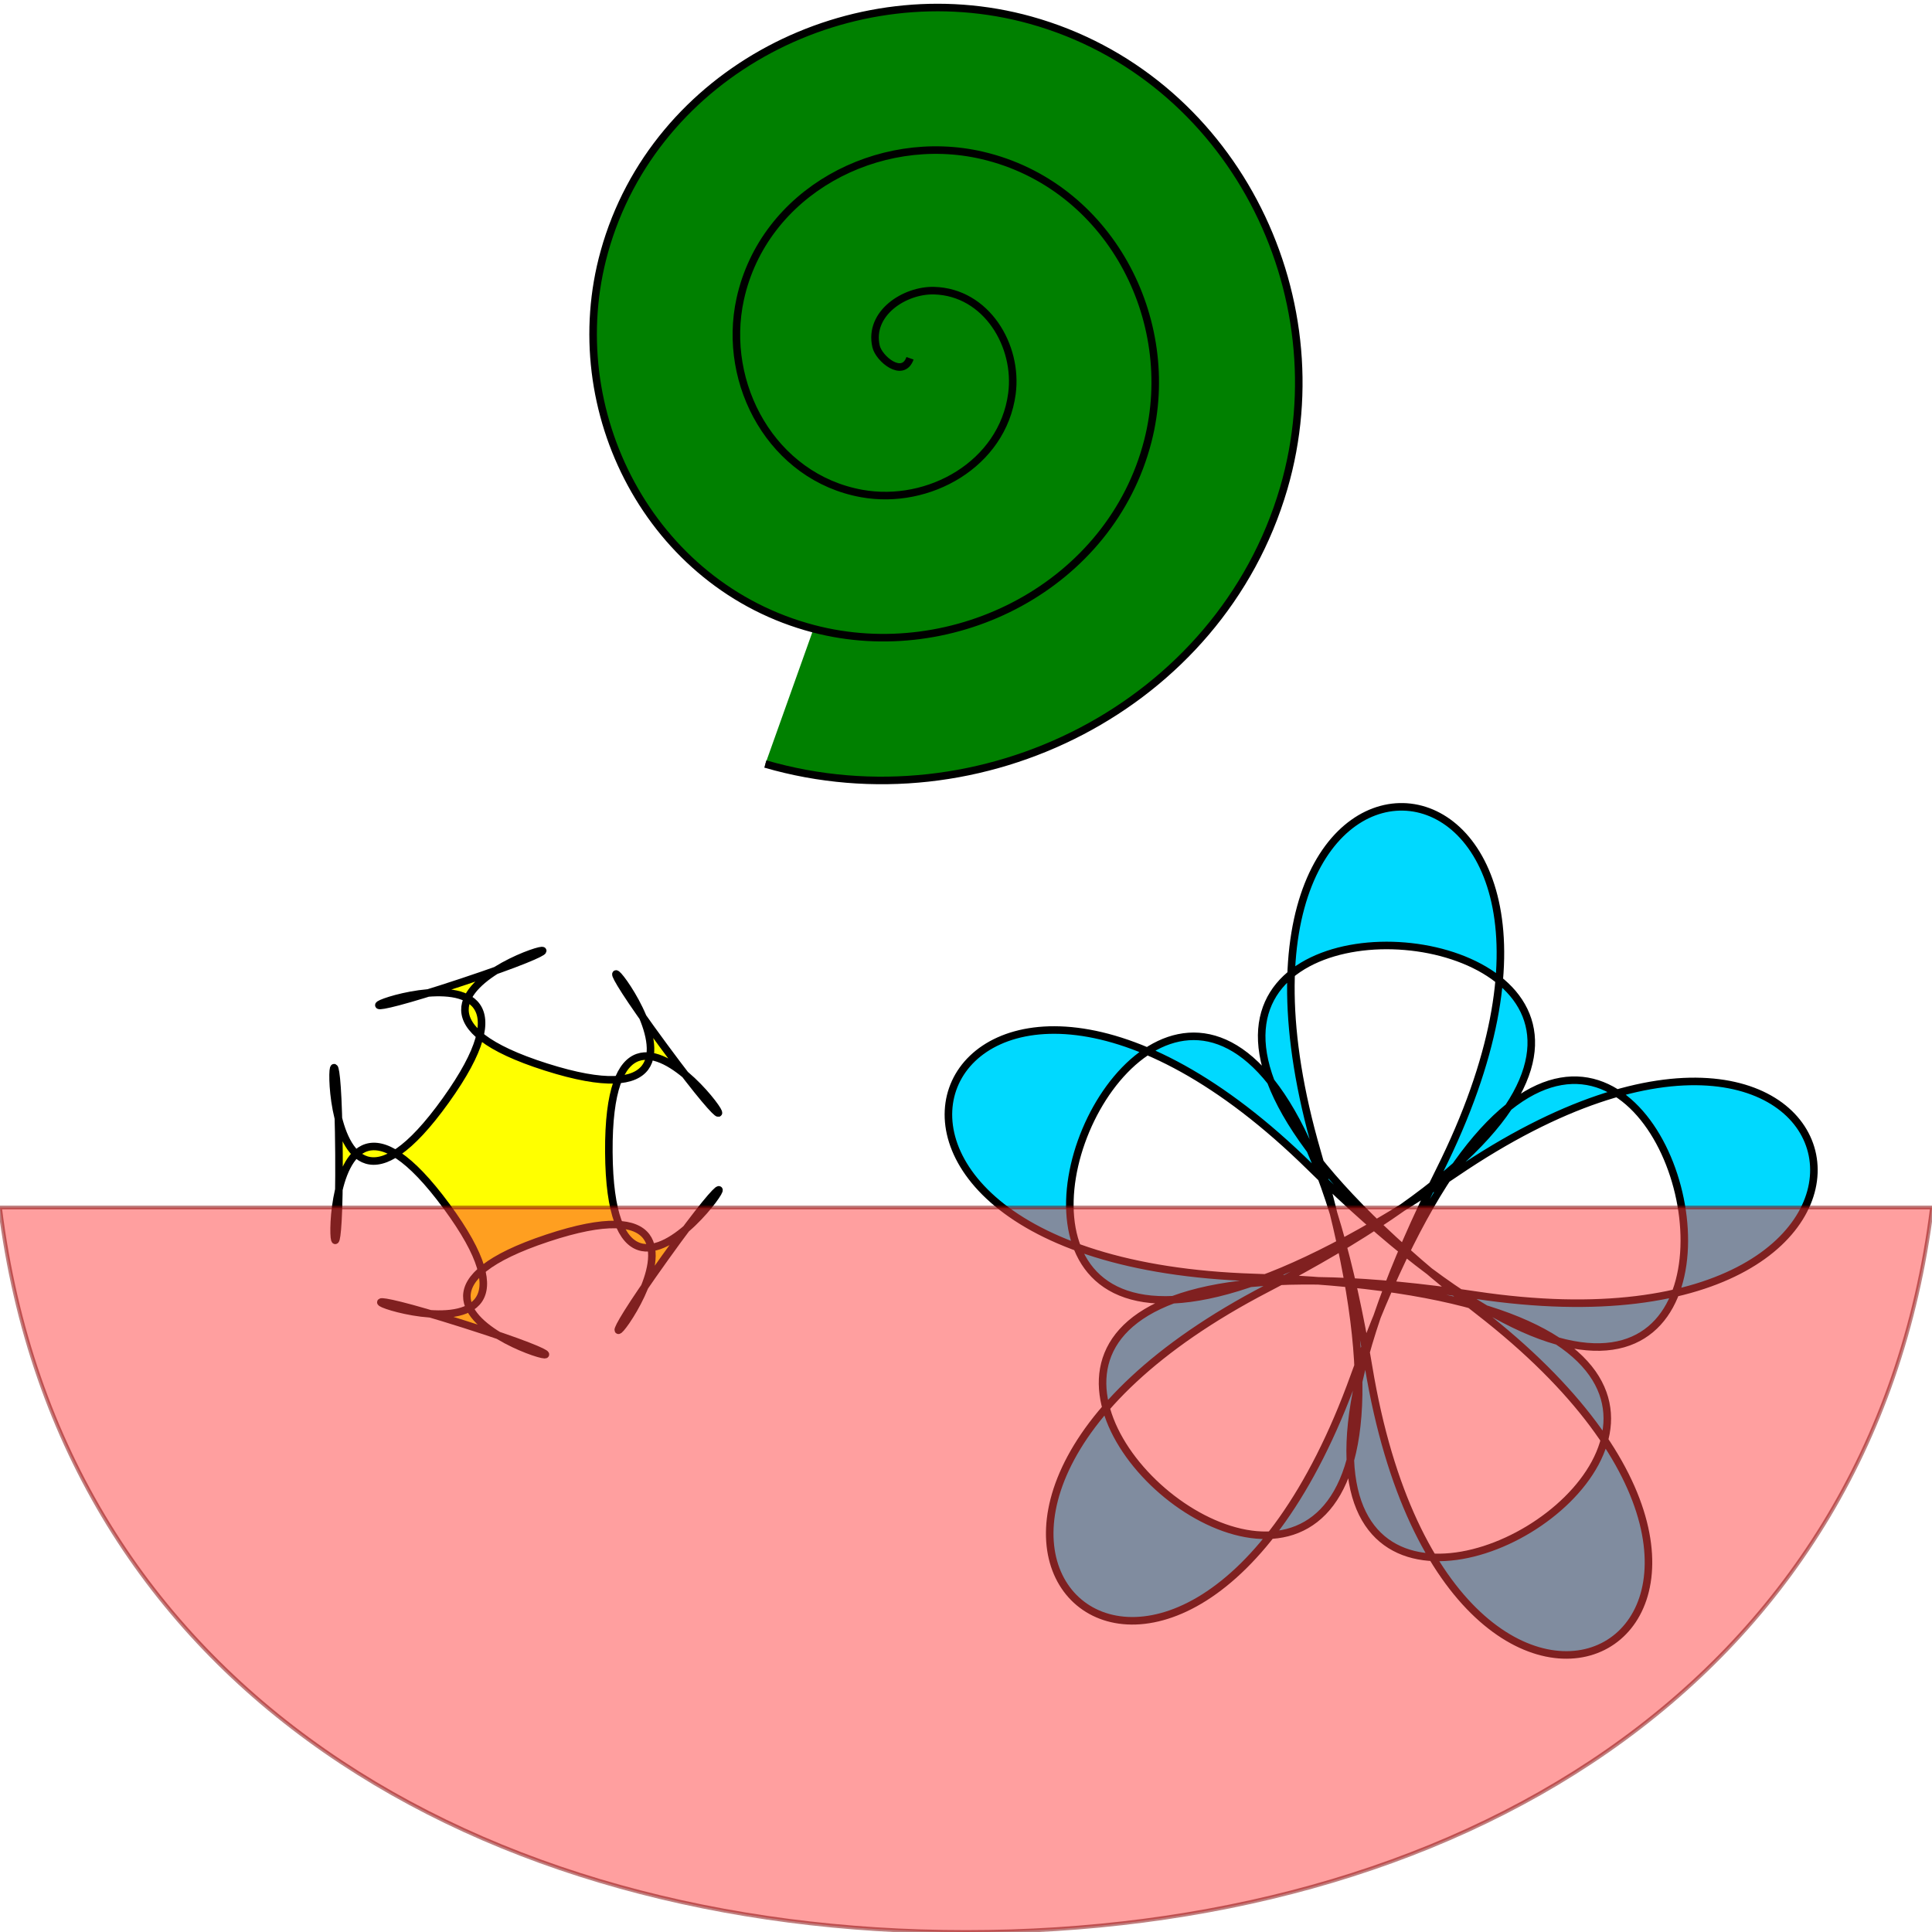
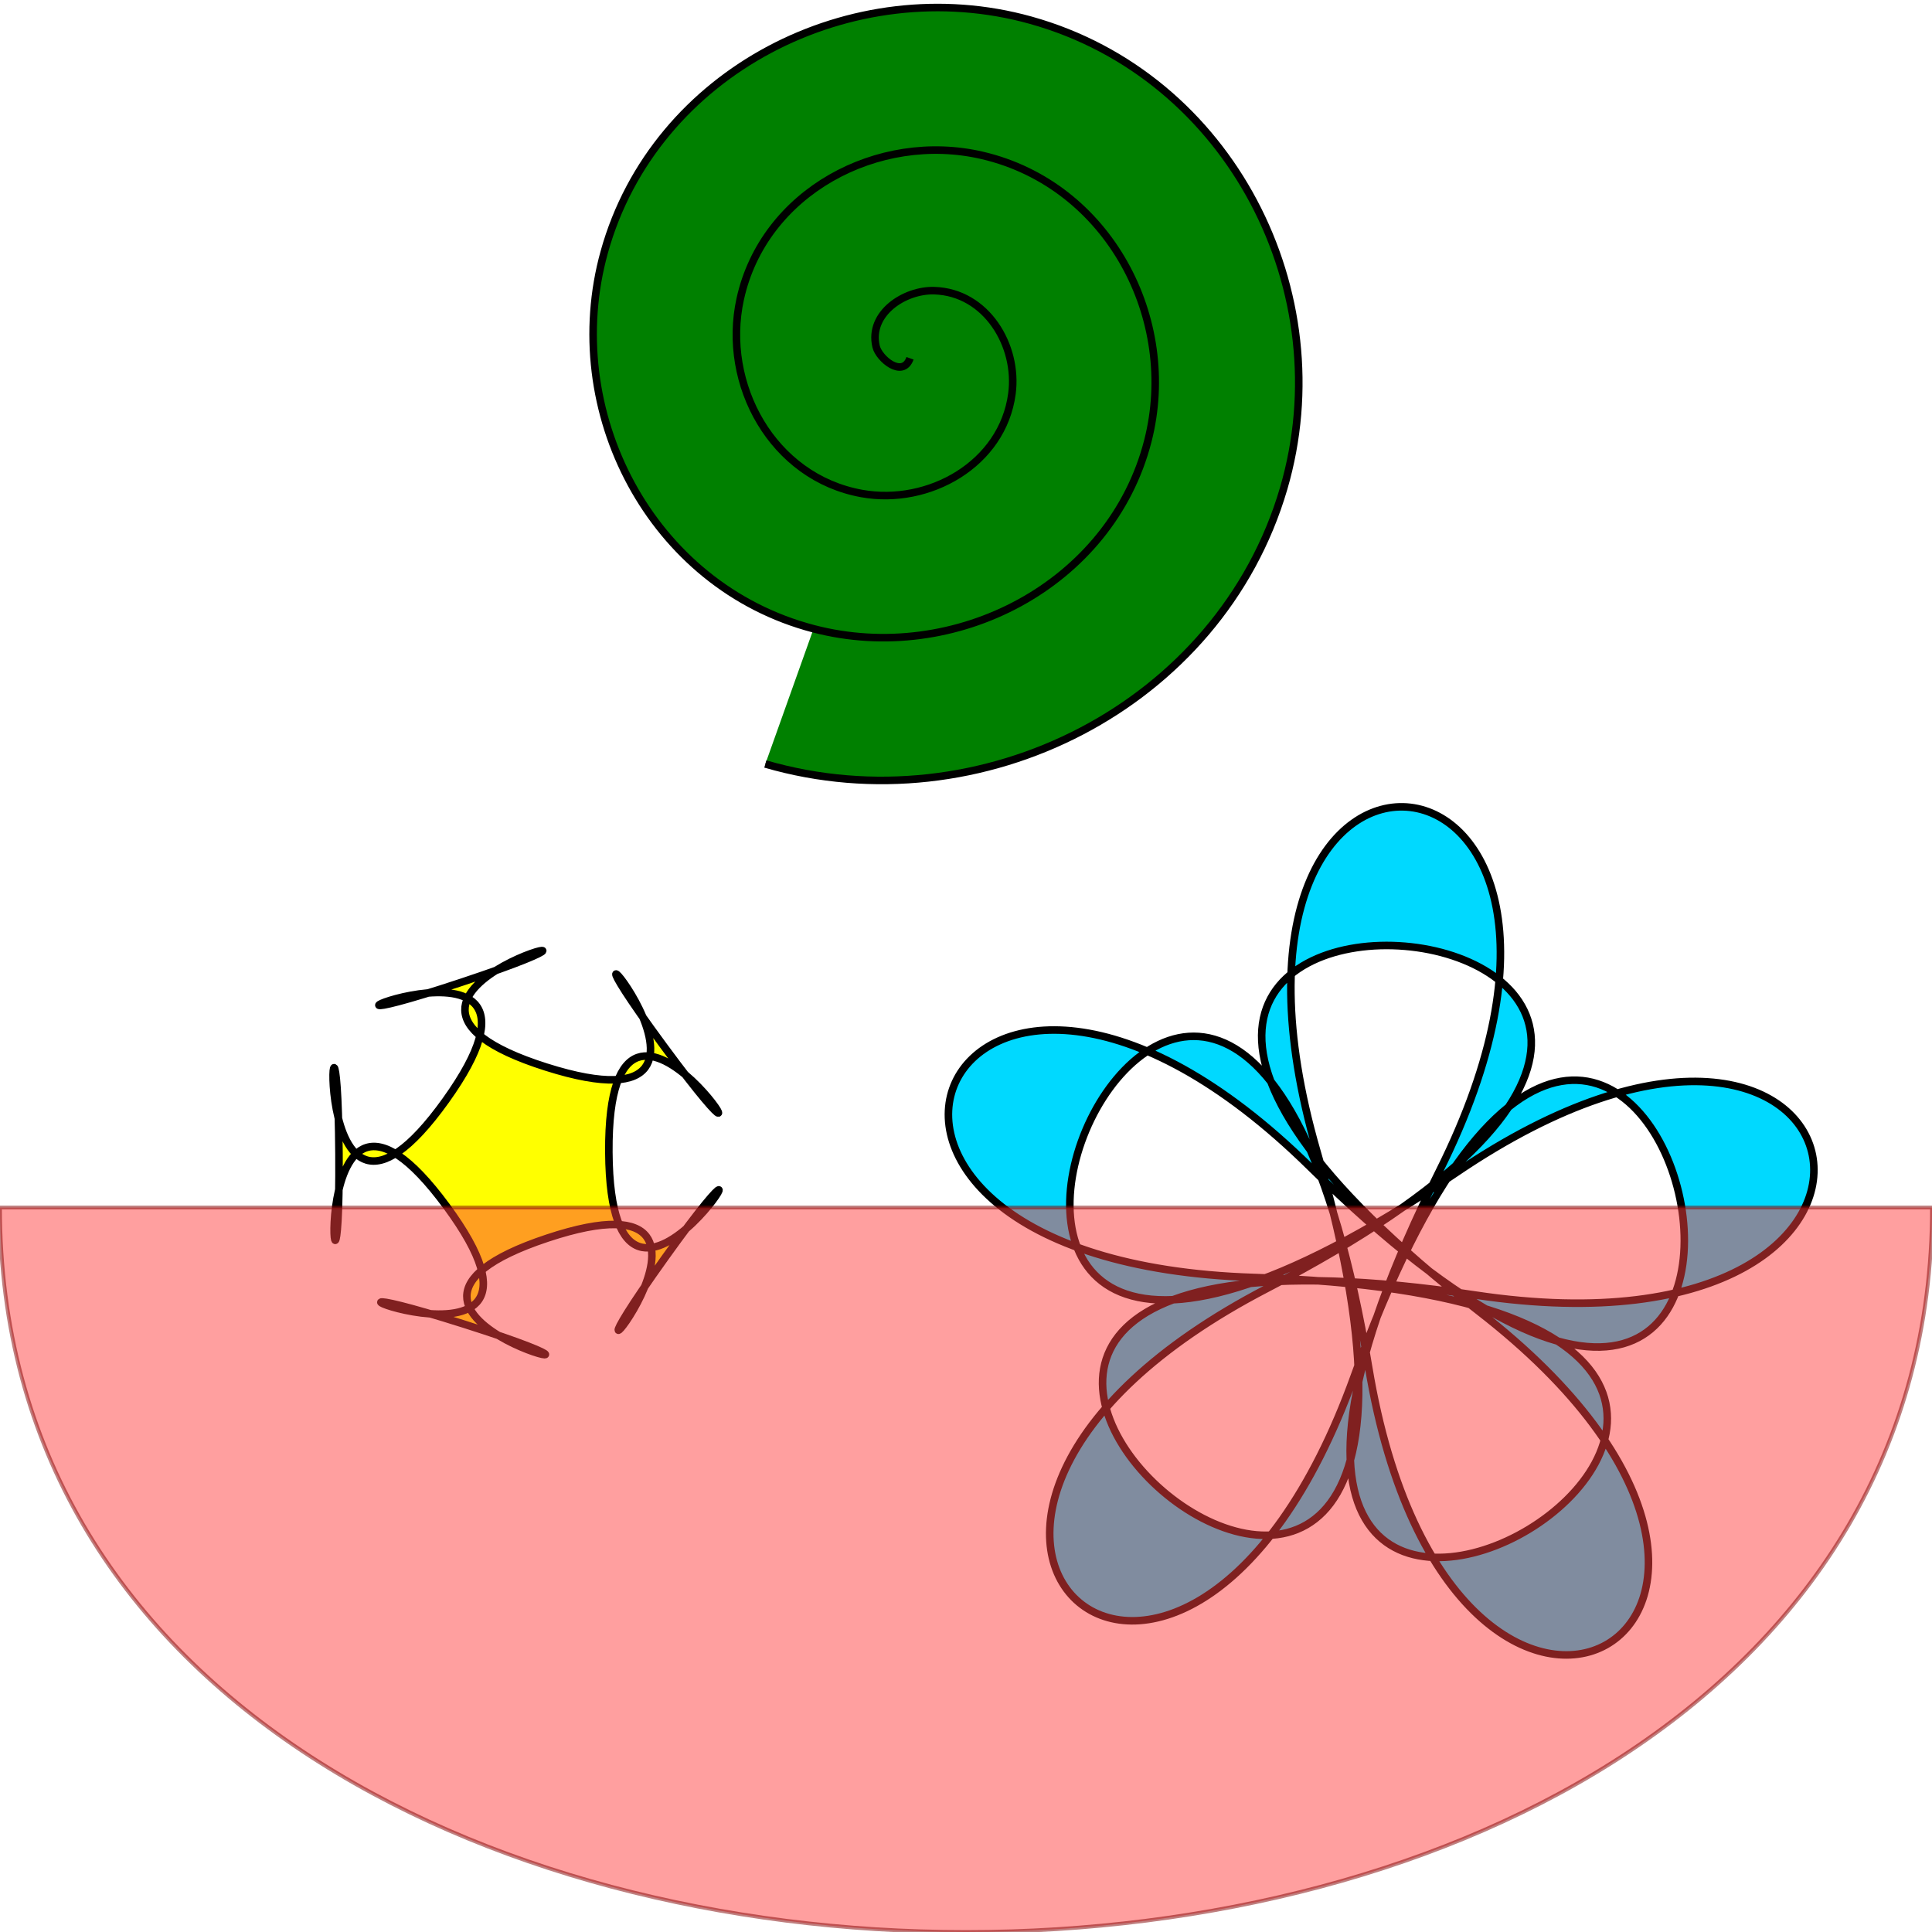
<svg xmlns="http://www.w3.org/2000/svg" id="svg2" viewBox="0 0 256 256">
  <g id="layer1">
    <path style="fill: rgb(0, 128, 0); stroke: rgb(0, 0, 0); stroke-width: 1px; stroke-linecap: butt; stroke-linejoin: miter; stroke-opacity: 1;" id="path2993" d="M 121.996 56.286 C 124.269 58.023 120.791 60.229 119.128 60.09 C 114.622 59.714 113.149 54.167 114.44 50.505 C 116.749 43.955 124.804 42.112 130.601 44.866 C 139.108 48.903 141.337 59.883 137.106 67.846 C 131.467 78.459 117.643 81.115 107.658 75.318 C 95.087 68.019 92.038 51.099 99.331 38.945 C 108.161 24.222 127.939 20.735 142.074 29.638 C 158.73 40.133 162.6 63.081 152.216 79.407 C 140.227 98.254 114.45 102.571 96.183 90.543 C 75.425 76.876 70.73 47.87 84.221 27.382 C 99.354 4.399 131.152 -0.749 153.546 14.412 C 178.408 31.243 183.93 66.324 167.328 90.965" transform="matrix(0.305513, 0.952188, -0.952188, 0.305513, 136.9059, -85.88506)" />
    <path style="fill:#ffff00;fill-rule:evenodd;stroke:#000000;stroke-width:1px;stroke-linecap:butt;stroke-linejoin:miter;stroke-opacity:1" id="path2997" d="M 87.949 138.608 C 107.858 165.629 80.451 119.108 80.676 152.671 C 80.901 186.233 107.682 139.349 88.137 166.634 C 68.592 193.919 104.366 153.477 72.515 164.062 C 40.665 174.648 93.53 185.63 61.541 175.473 C 29.552 165.316 79.069 186.842 59.159 159.822 C 39.25 132.801 45.141 186.473 44.916 152.91 C 44.691 119.348 39.52 173.094 59.066 145.809 C 78.611 118.524 29.387 140.712 61.237 130.127 C 93.087 119.541 40.374 131.232 72.363 141.389 C 104.353 151.546 68.039 111.588 87.949 138.608 Z" />
    <path style="fill-rule: evenodd; stroke: rgb(0, 0, 0); stroke-width: 1px; stroke-linecap: butt; stroke-linejoin: miter; stroke-opacity: 1; fill: rgb(0, 217, 255);" id="path2999" d="M 195.953 173.753 C 104 102.422 271.148 117.1 167.868 170.734 C 107.962 201.844 156.588 245.827 179.456 182.317 C 218.88 72.822 256.572 236.325 173.648 154.674 C 125.549 107.313 98.745 167.151 166.213 169.274 C 282.531 172.933 138.678 259.305 190.708 155.208 C 220.887 94.828 155.695 87.826 174.525 152.649 C 206.99 264.405 80.392 154.283 195.472 171.599 C 262.223 181.642 248.736 117.477 192.906 155.417 C 96.651 220.827 162.263 66.395 181.356 181.194 C 192.431 247.781 249.288 215.127 195.953 173.753 Z" />
-     <path id="Ferry" d="M 0 160 C 8 224, 64 256, 128 256 C 192 256,248 224, 256 160 Z" style="fill: rgb(255, 64, 64); fill-opacity: 0.5; stroke-width: 0.5; stroke-opacity: 0.5; stroke: rgb(128, 0, 0);" />
+     <path id="Ferry" d="M 0 160 C 0 224, 64 256, 128 256 C 192 256,256 224, 256 160 Z" style="fill: rgb(255, 64, 64); fill-opacity: 0.5; stroke-width: 0.5; stroke-opacity: 0.5; stroke: rgb(128, 0, 0);" />
  </g>
</svg>
